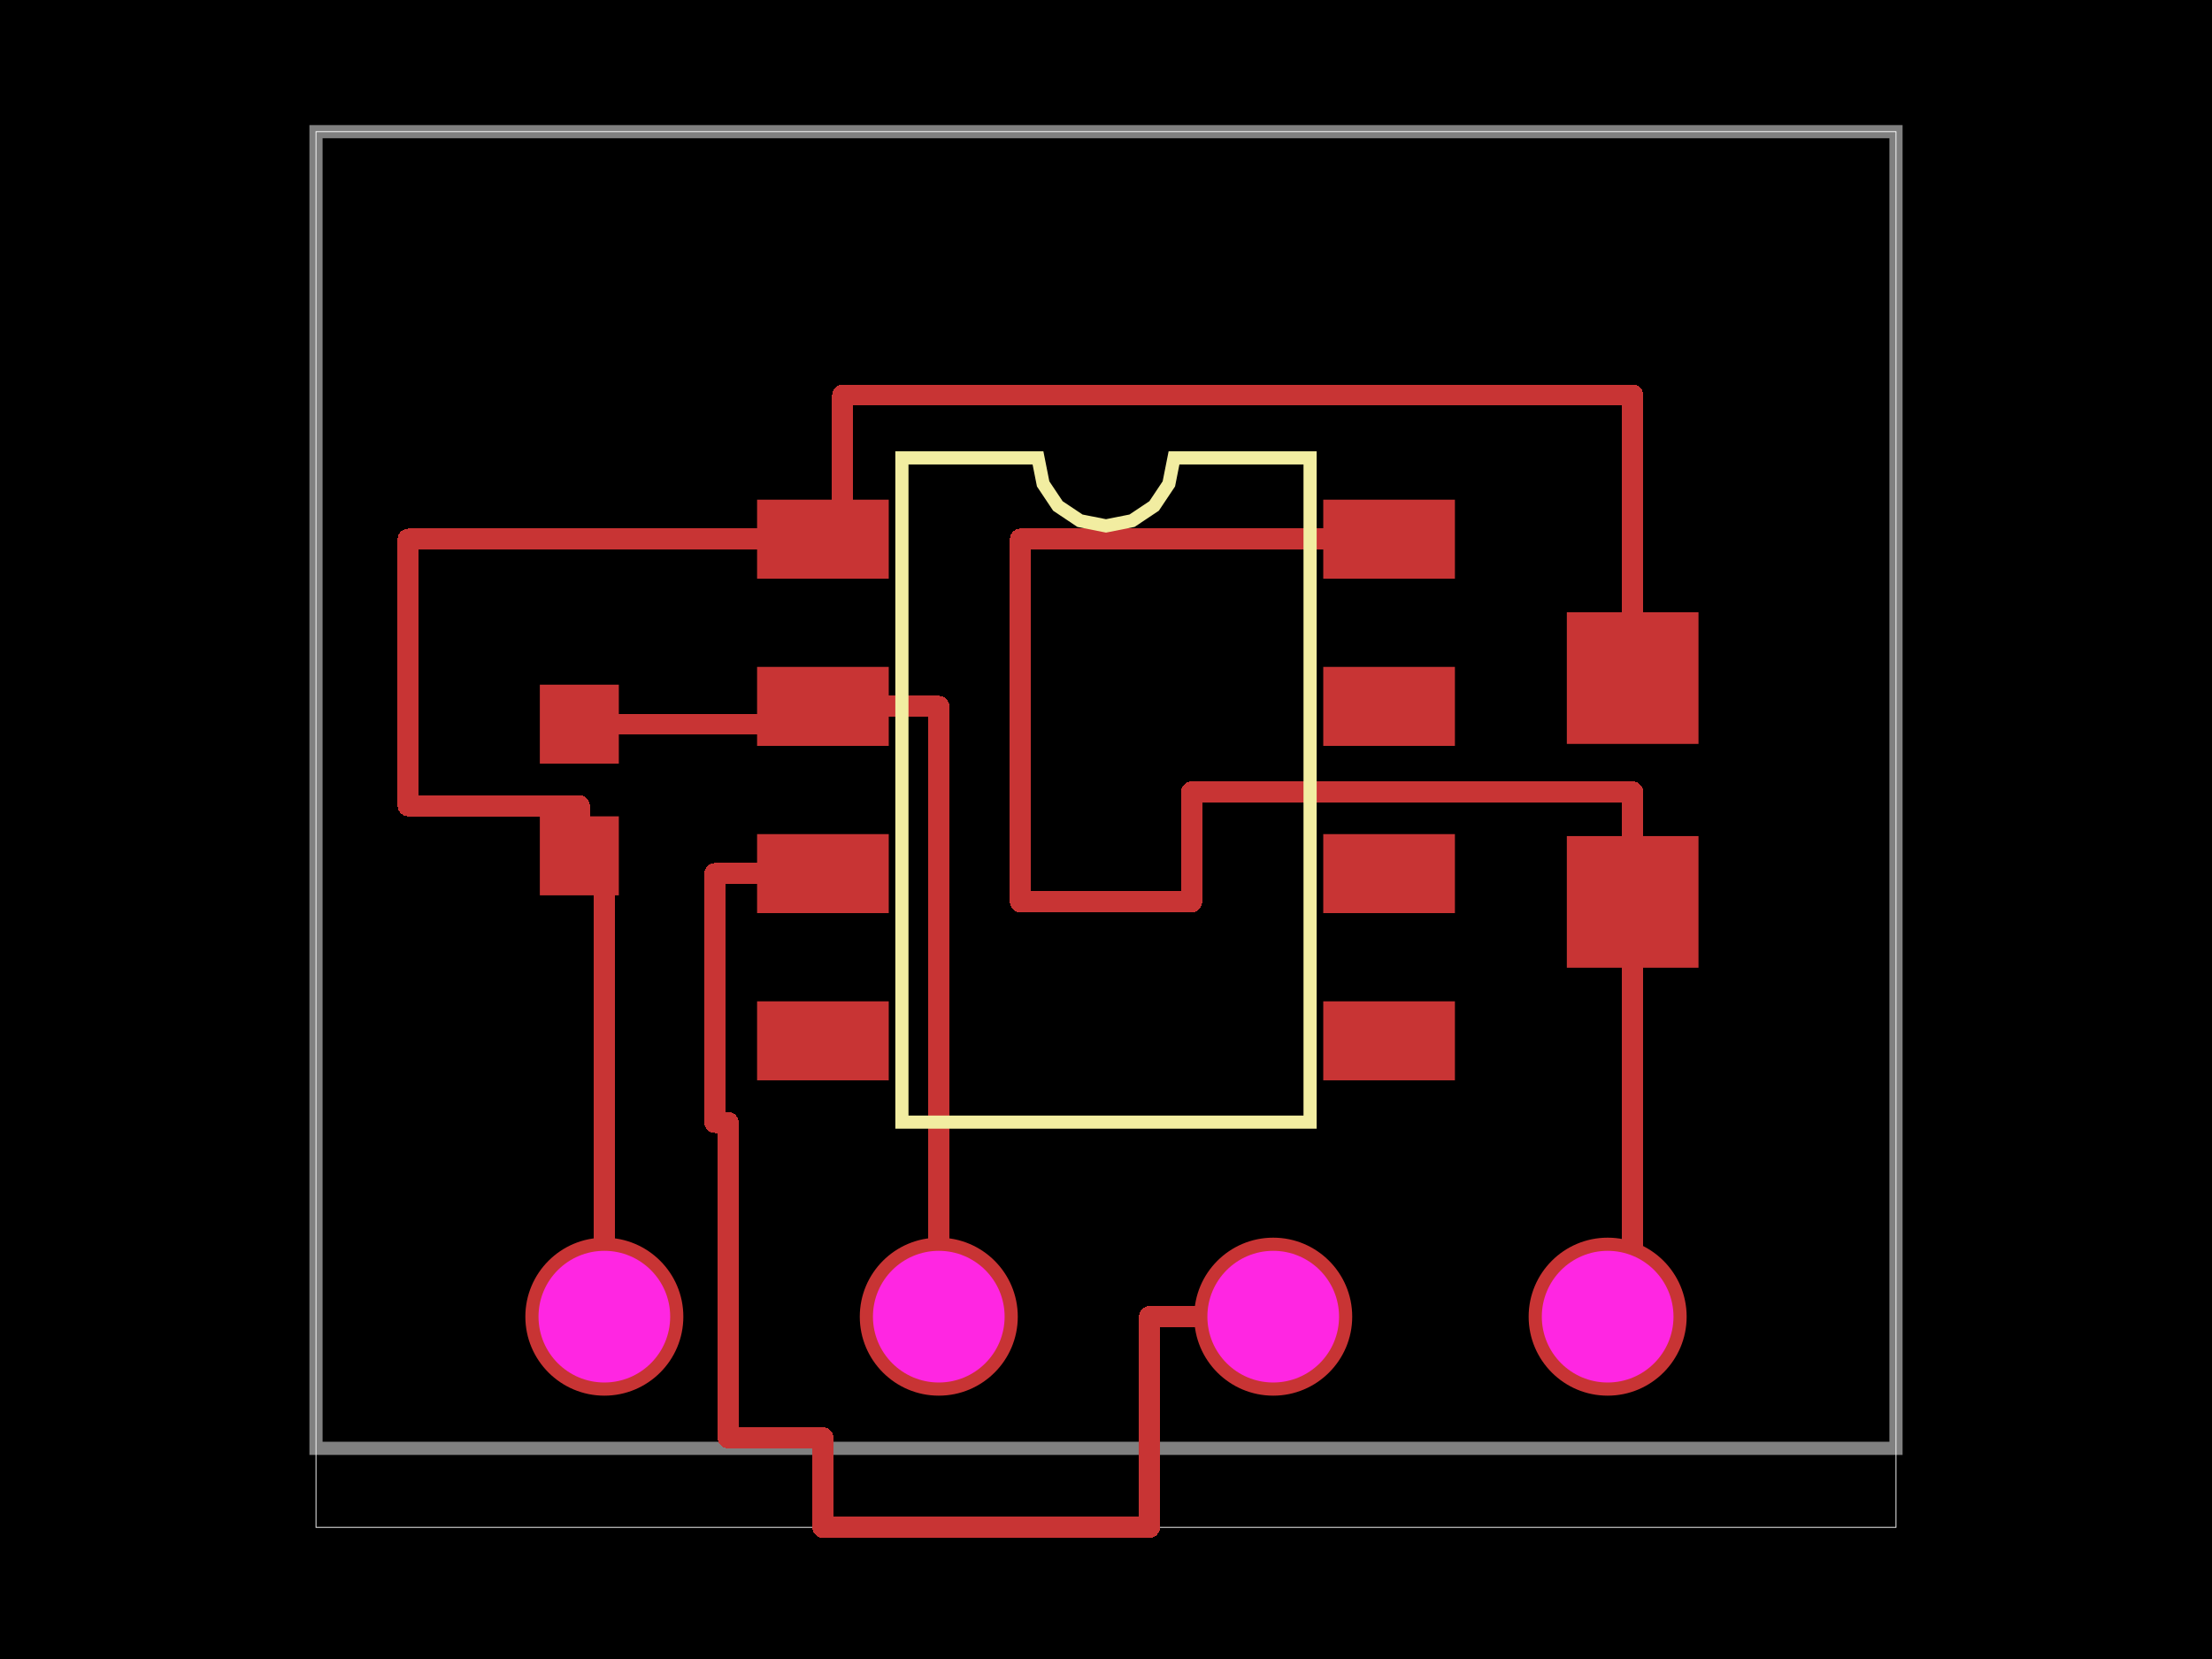
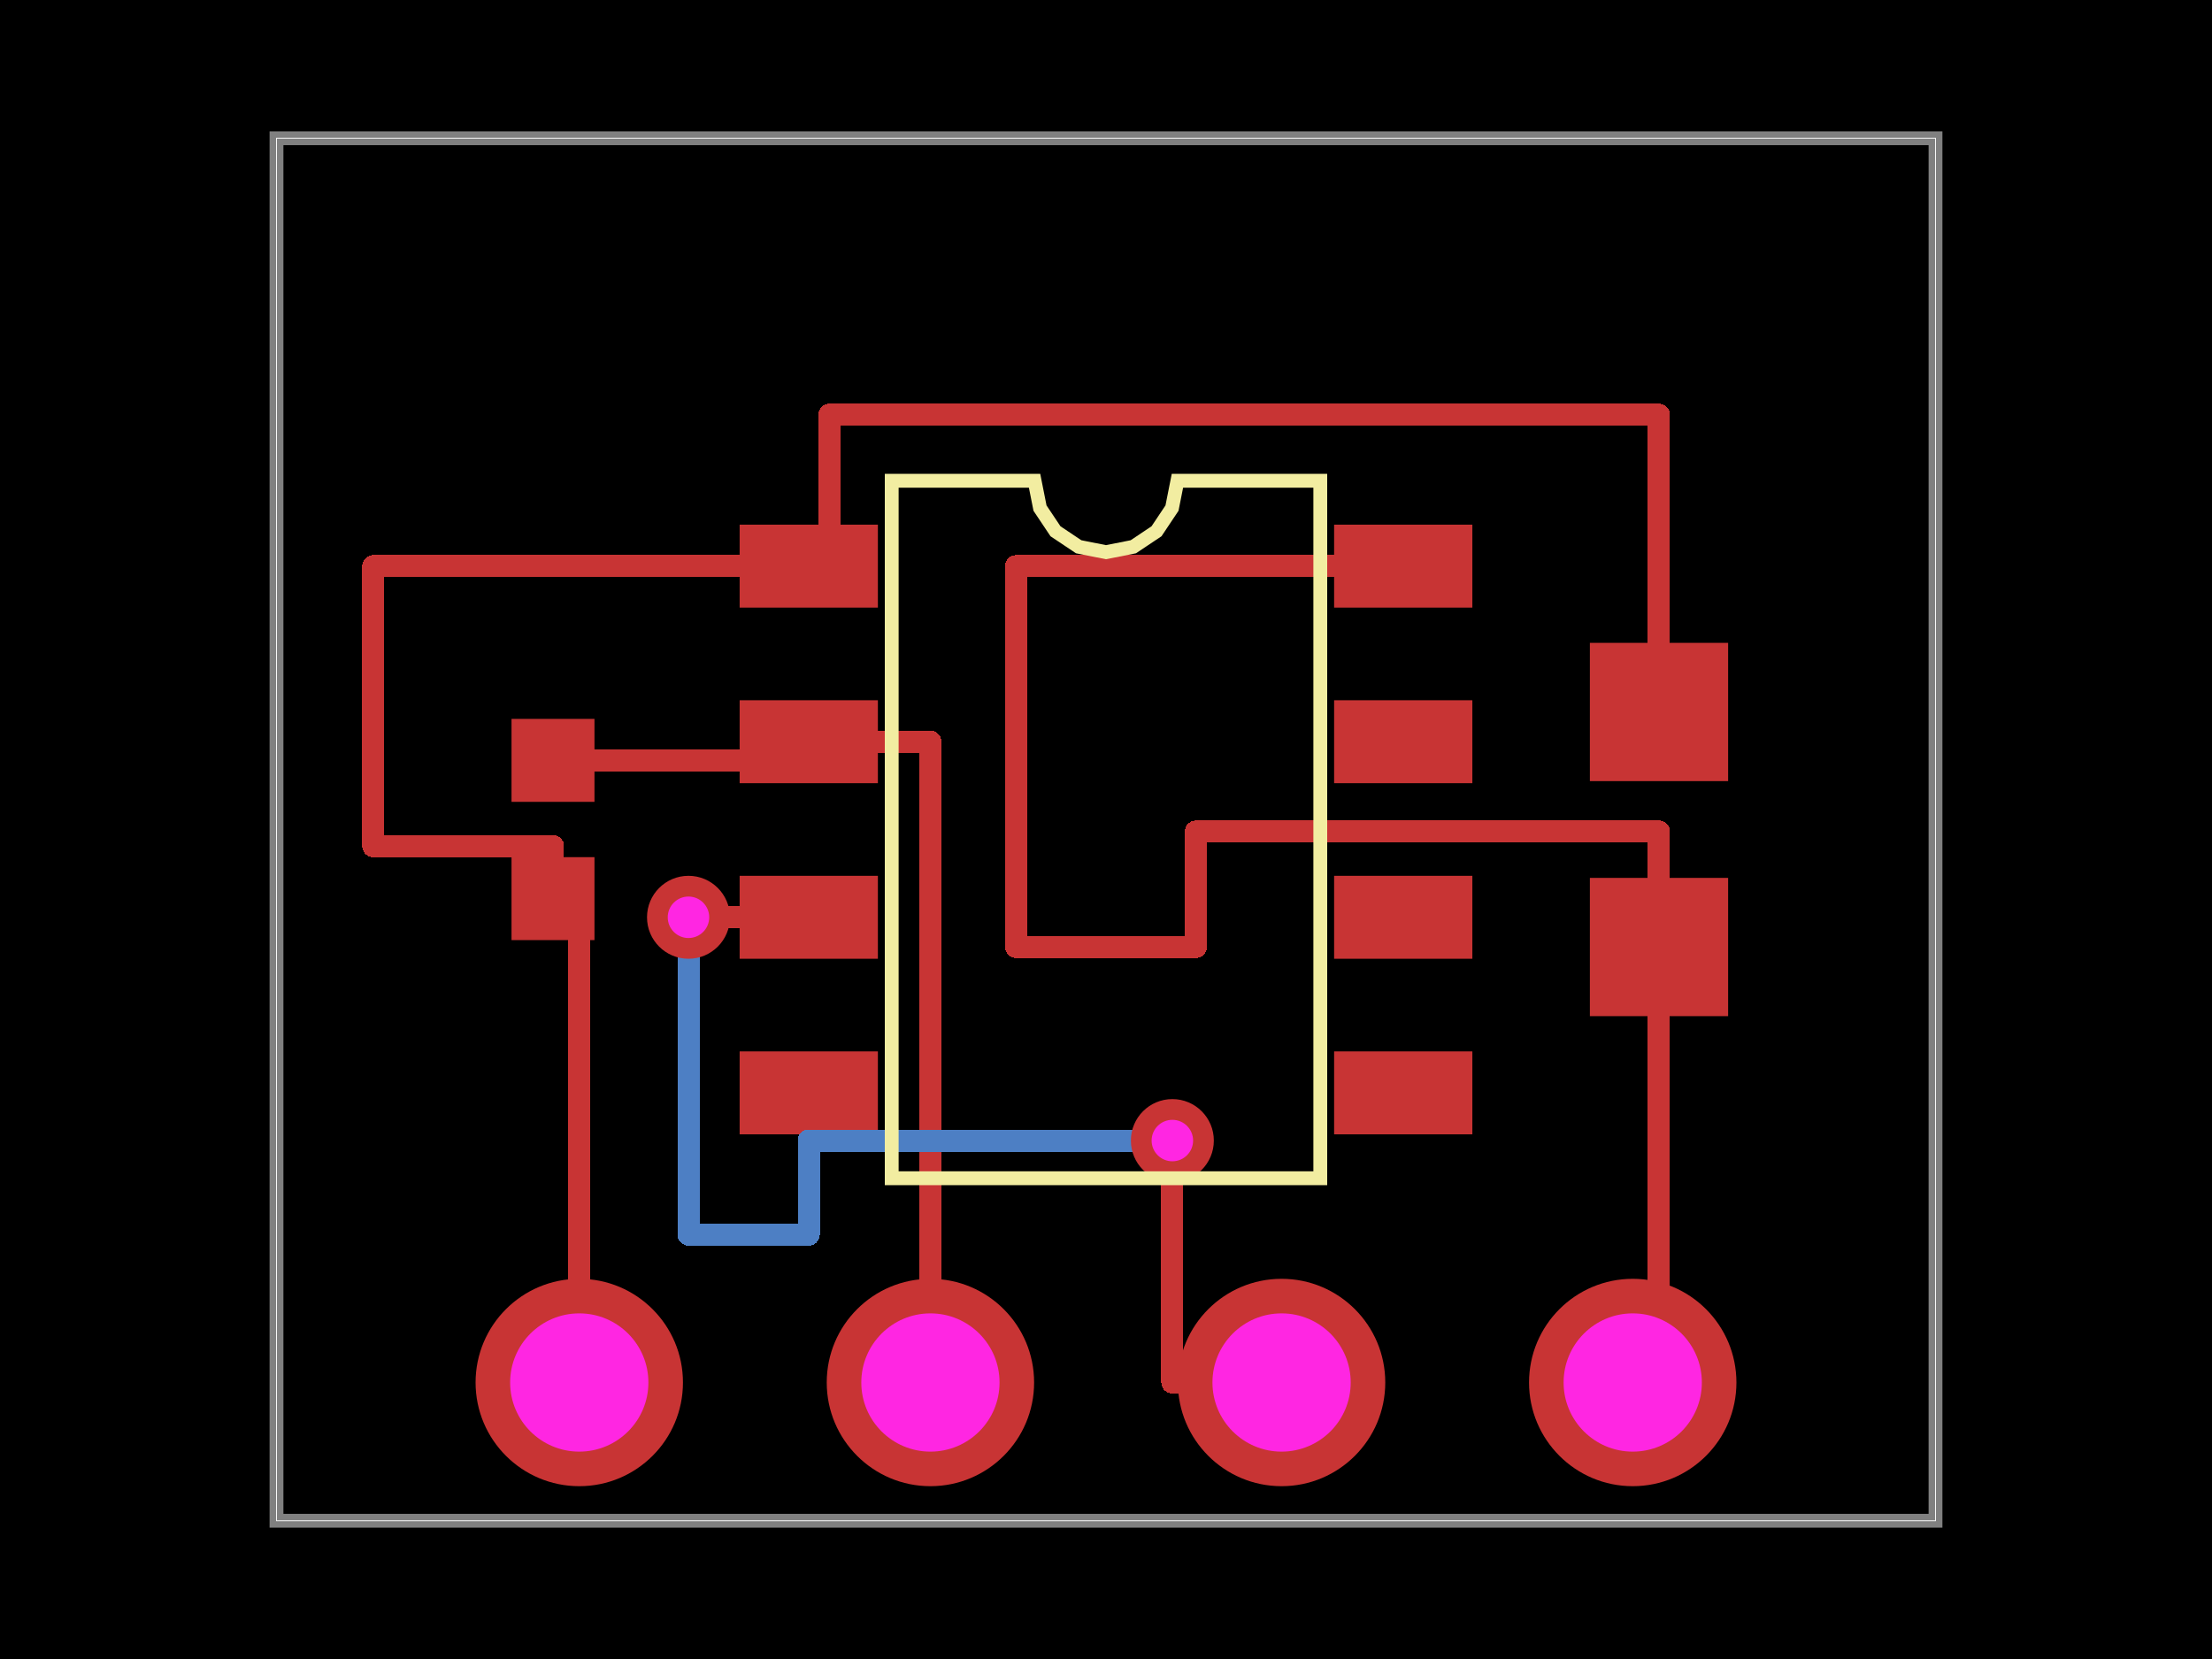
<svg xmlns="http://www.w3.org/2000/svg" width="800" height="600">
  <style>
              .boundary { fill: #000; }
              .pcb-board { fill: none; }
              .pcb-trace { fill: none; }
              .pcb-hole-outer { fill: rgb(200, 52, 52); }
              .pcb-hole-inner { fill: rgb(255, 38, 226); }
              .pcb-pad { }
              .pcb-boundary { fill: none; stroke: #fff; stroke-width: 0.3; }
              .pcb-silkscreen { fill: none; }
              .pcb-silkscreen-top { stroke: #f2eda1; }
              .pcb-silkscreen-bottom { stroke: #f2eda1; }
              .pcb-silkscreen-text { fill: #f2eda1; }
            </style>
  <rect class="boundary" x="0" y="0" width="800" height="600" />
-   <rect class="pcb-boundary" x="114.286" y="47.619" width="571.429" height="504.762" />
-   <path class="pcb-board" d="M 114.286 523.81 L 685.714 523.81 L 685.714 47.619 L 114.286 47.619 Z" stroke="rgba(255, 255, 255, 0.5)" stroke-width="4.762" />
-   <g transform="translate(400, 285.7143) rotate(0) scale(1, -1)">
-     <rect class="pcb-component" x="-126.19" y="-105" width="252.381" height="210" />
-     <rect class="pcb-component-outline" x="-126.19" y="-105" width="252.381" height="210" />
+   <rect class="pcb-boundary" x="100" y="50" width="600" height="500" />
+   <path class="pcb-board" d="M 100 550 L 700 550 L 700 50 L 100 50 Z" stroke="rgba(255, 255, 255, 0.5)" stroke-width="5" />
+   <g transform="translate(400, 300) rotate(0) scale(1, -1)">
+     <rect class="pcb-component" x="-132.5" y="-110.25" width="265" height="220.5" />
+     <rect class="pcb-component-outline" x="-132.5" y="-110.25" width="265" height="220.5" />
  </g>
-   <g transform="translate(209.5238, 285.7143) rotate(90) scale(1, -1)">
-     <rect class="pcb-component" x="-14.286" y="-38.095" width="28.571" height="76.19" />
-     <rect class="pcb-component-outline" x="-14.286" y="-38.095" width="28.571" height="76.19" />
+   <g transform="translate(200, 300) rotate(90) scale(1, -1)">
+     <rect class="pcb-component" x="-15" y="-40" width="30" height="80" />
+     <rect class="pcb-component-outline" x="-15" y="-40" width="30" height="80" />
  </g>
-   <g transform="translate(590.4762, 285.7143) rotate(90) scale(1, -1)">
-     <rect class="pcb-component" x="-23.81" y="-64.286" width="47.619" height="128.571" />
-     <rect class="pcb-component-outline" x="-23.81" y="-64.286" width="47.619" height="128.571" />
+   <g transform="translate(600, 300) rotate(90) scale(1, -1)">
+     <rect class="pcb-component" x="-25" y="-67.5" width="50" height="135" />
+     <rect class="pcb-component-outline" x="-25" y="-67.5" width="50" height="135" />
  </g>
-   <g transform="translate(400, 476.1905) rotate(0) scale(1, -1)">
-     <rect class="pcb-component" x="-210" y="-28.571" width="420" height="57.143" />
-     <rect class="pcb-component-outline" x="-210" y="-28.571" width="420" height="57.143" />
+   <g transform="translate(400, 500) rotate(0) scale(1, -1)">
+     <rect class="pcb-component" x="-228" y="-37.5" width="456" height="75" />
+     <rect class="pcb-component-outline" x="-228" y="-37.5" width="456" height="75" />
  </g>
-   <rect class="pcb-pad" fill="rgb(200, 52, 52)" x="273.81" y="180.714" width="47.619" height="28.571" />
-   <rect class="pcb-pad" fill="rgb(200, 52, 52)" x="273.81" y="241.19" width="47.619" height="28.571" />
-   <rect class="pcb-pad" fill="rgb(200, 52, 52)" x="273.81" y="301.667" width="47.619" height="28.571" />
-   <rect class="pcb-pad" fill="rgb(200, 52, 52)" x="273.81" y="362.143" width="47.619" height="28.571" />
-   <rect class="pcb-pad" fill="rgb(200, 52, 52)" x="478.571" y="362.143" width="47.619" height="28.571" />
-   <rect class="pcb-pad" fill="rgb(200, 52, 52)" x="478.571" y="301.667" width="47.619" height="28.571" />
-   <rect class="pcb-pad" fill="rgb(200, 52, 52)" x="478.571" y="241.19" width="47.619" height="28.571" />
-   <rect class="pcb-pad" fill="rgb(200, 52, 52)" x="478.571" y="180.714" width="47.619" height="28.571" />
-   <rect class="pcb-pad" fill="rgb(200, 52, 52)" x="195.238" y="247.619" width="28.571" height="28.571" />
-   <rect class="pcb-pad" fill="rgb(200, 52, 52)" x="195.238" y="295.238" width="28.571" height="28.571" />
-   <rect class="pcb-pad" fill="rgb(200, 52, 52)" x="566.667" y="221.429" width="47.619" height="47.619" />
-   <rect class="pcb-pad" fill="rgb(200, 52, 52)" x="566.667" y="302.381" width="47.619" height="47.619" />
-   <path class="pcb-trace" stroke="rgb(200, 52, 52)" d="M 209.524 261.905 L 297.619 261.905" stroke-width="7.619" stroke-linecap="round" stroke-linejoin="round" shape-rendering="crispEdges" />
-   <path class="pcb-trace" stroke="rgb(200, 52, 52)" d="M 209.524 309.524 L 209.524 291.429" stroke-width="7.619" stroke-linecap="round" stroke-linejoin="round" shape-rendering="crispEdges" />
-   <path class="pcb-trace" stroke="rgb(200, 52, 52)" d="M 209.524 291.429 L 147.619 291.429" stroke-width="7.619" stroke-linecap="round" stroke-linejoin="round" shape-rendering="crispEdges" />
-   <path class="pcb-trace" stroke="rgb(200, 52, 52)" d="M 147.619 291.429 L 147.619 195" stroke-width="7.619" stroke-linecap="round" stroke-linejoin="round" shape-rendering="crispEdges" />
-   <path class="pcb-trace" stroke="rgb(200, 52, 52)" d="M 147.619 195 L 297.619 195" stroke-width="7.619" stroke-linecap="round" stroke-linejoin="round" shape-rendering="crispEdges" />
-   <path class="pcb-trace" stroke="rgb(200, 52, 52)" d="M 590.476 245.238 L 590.476 142.857" stroke-width="7.619" stroke-linecap="round" stroke-linejoin="round" shape-rendering="crispEdges" />
-   <path class="pcb-trace" stroke="rgb(200, 52, 52)" d="M 590.476 142.857 L 304.762 142.857" stroke-width="7.619" stroke-linecap="round" stroke-linejoin="round" shape-rendering="crispEdges" />
-   <path class="pcb-trace" stroke="rgb(200, 52, 52)" d="M 304.762 142.857 L 304.762 142.857" stroke-width="7.619" stroke-linecap="round" stroke-linejoin="round" shape-rendering="crispEdges" />
-   <path class="pcb-trace" stroke="rgb(200, 52, 52)" d="M 304.762 142.857 L 304.762 195" stroke-width="7.619" stroke-linecap="round" stroke-linejoin="round" shape-rendering="crispEdges" />
-   <path class="pcb-trace" stroke="rgb(200, 52, 52)" d="M 590.476 326.19 L 590.476 476.19" stroke-width="7.619" stroke-linecap="round" stroke-linejoin="round" shape-rendering="crispEdges" />
-   <path class="pcb-trace" stroke="rgb(200, 52, 52)" d="M 502.381 195 L 369.048 195" stroke-width="7.619" stroke-linecap="round" stroke-linejoin="round" shape-rendering="crispEdges" />
-   <path class="pcb-trace" stroke="rgb(200, 52, 52)" d="M 369.048 195 L 369.048 326.19" stroke-width="7.619" stroke-linecap="round" stroke-linejoin="round" shape-rendering="crispEdges" />
-   <path class="pcb-trace" stroke="rgb(200, 52, 52)" d="M 369.048 326.19 L 430.952 326.19" stroke-width="7.619" stroke-linecap="round" stroke-linejoin="round" shape-rendering="crispEdges" />
-   <path class="pcb-trace" stroke="rgb(200, 52, 52)" d="M 430.952 326.19 L 430.952 286.429" stroke-width="7.619" stroke-linecap="round" stroke-linejoin="round" shape-rendering="crispEdges" />
-   <path class="pcb-trace" stroke="rgb(200, 52, 52)" d="M 430.952 286.429 L 590.476 286.429" stroke-width="7.619" stroke-linecap="round" stroke-linejoin="round" shape-rendering="crispEdges" />
-   <path class="pcb-trace" stroke="rgb(200, 52, 52)" d="M 590.476 286.429 L 590.476 326.19" stroke-width="7.619" stroke-linecap="round" stroke-linejoin="round" shape-rendering="crispEdges" />
-   <path class="pcb-trace" stroke="rgb(200, 52, 52)" d="M 218.571 476.19 L 218.571 309.524" stroke-width="7.619" stroke-linecap="round" stroke-linejoin="round" shape-rendering="crispEdges" />
-   <path class="pcb-trace" stroke="rgb(200, 52, 52)" d="M 339.524 476.19 L 339.524 255.476" stroke-width="7.619" stroke-linecap="round" stroke-linejoin="round" shape-rendering="crispEdges" />
-   <path class="pcb-trace" stroke="rgb(200, 52, 52)" d="M 339.524 255.476 L 297.619 255.476" stroke-width="7.619" stroke-linecap="round" stroke-linejoin="round" shape-rendering="crispEdges" />
-   <path class="pcb-trace" stroke="rgb(200, 52, 52)" d="M 460.476 476.19 L 415.714 476.19" stroke-width="7.619" stroke-linecap="round" stroke-linejoin="round" shape-rendering="crispEdges" />
-   <path class="pcb-trace" stroke="rgb(200, 52, 52)" d="M 415.714 476.19 L 415.714 552.381" stroke-width="7.619" stroke-linecap="round" stroke-linejoin="round" shape-rendering="crispEdges" />
-   <path class="pcb-trace" stroke="rgb(200, 52, 52)" d="M 415.714 552.381 L 297.619 552.381" stroke-width="7.619" stroke-linecap="round" stroke-linejoin="round" shape-rendering="crispEdges" />
-   <path class="pcb-trace" stroke="rgb(200, 52, 52)" d="M 297.619 552.381 L 297.619 520" stroke-width="7.619" stroke-linecap="round" stroke-linejoin="round" shape-rendering="crispEdges" />
-   <path class="pcb-trace" stroke="rgb(200, 52, 52)" d="M 297.619 520 L 263.333 520" stroke-width="7.619" stroke-linecap="round" stroke-linejoin="round" shape-rendering="crispEdges" />
-   <path class="pcb-trace" stroke="rgb(200, 52, 52)" d="M 263.333 520 L 263.333 405.952" stroke-width="7.619" stroke-linecap="round" stroke-linejoin="round" shape-rendering="crispEdges" />
-   <path class="pcb-trace" stroke="rgb(200, 52, 52)" d="M 263.333 405.952 L 258.571 405.952" stroke-width="7.619" stroke-linecap="round" stroke-linejoin="round" shape-rendering="crispEdges" />
-   <path class="pcb-trace" stroke="rgb(200, 52, 52)" d="M 258.571 405.952 L 258.571 315.952" stroke-width="7.619" stroke-linecap="round" stroke-linejoin="round" shape-rendering="crispEdges" />
-   <path class="pcb-trace" stroke="rgb(200, 52, 52)" d="M 258.571 315.952 L 297.619 315.952" stroke-width="7.619" stroke-linecap="round" stroke-linejoin="round" shape-rendering="crispEdges" />
-   <path class="pcb-silkscreen pcb-silkscreen-top" d="M 326.19 405.833 L 326.19 165.595 L 375.397 165.595 L 377.27 175.01 L 382.603 182.992 L 390.585 188.326 L 400 190.198 L 409.415 188.326 L 417.397 182.992 L 422.73 175.01 L 424.603 165.595 L 473.81 165.595 L 473.81 405.833 L 326.19 405.833 Z" stroke-width="4.762" data-pcb-component-id="pcb_component_0" data-pcb-silkscreen-path-id="pcb_silkscreen_path_0" />
+   <rect class="pcb-pad" fill="rgb(200, 52, 52)" x="267.5" y="189.75" width="50" height="30" />
+   <rect class="pcb-pad" fill="rgb(200, 52, 52)" x="267.5" y="253.25" width="50" height="30" />
+   <rect class="pcb-pad" fill="rgb(200, 52, 52)" x="267.5" y="316.75" width="50" height="30" />
+   <rect class="pcb-pad" fill="rgb(200, 52, 52)" x="267.5" y="380.25" width="50" height="30" />
+   <rect class="pcb-pad" fill="rgb(200, 52, 52)" x="482.5" y="380.25" width="50" height="30" />
+   <rect class="pcb-pad" fill="rgb(200, 52, 52)" x="482.5" y="316.75" width="50" height="30" />
+   <rect class="pcb-pad" fill="rgb(200, 52, 52)" x="482.5" y="253.25" width="50" height="30" />
+   <rect class="pcb-pad" fill="rgb(200, 52, 52)" x="482.5" y="189.75" width="50" height="30" />
+   <rect class="pcb-pad" fill="rgb(200, 52, 52)" x="185" y="260" width="30" height="30" />
+   <rect class="pcb-pad" fill="rgb(200, 52, 52)" x="185" y="310" width="30" height="30" />
+   <rect class="pcb-pad" fill="rgb(200, 52, 52)" x="575" y="232.5" width="50" height="50" />
+   <rect class="pcb-pad" fill="rgb(200, 52, 52)" x="575" y="317.5" width="50" height="50" />
+   <path class="pcb-trace" stroke="rgb(200, 52, 52)" d="M 200 275 L 292.5 275" stroke-width="8" stroke-linecap="round" stroke-linejoin="round" shape-rendering="crispEdges" />
+   <path class="pcb-trace" stroke="rgb(200, 52, 52)" d="M 200 325 L 200 306" stroke-width="8" stroke-linecap="round" stroke-linejoin="round" shape-rendering="crispEdges" />
+   <path class="pcb-trace" stroke="rgb(200, 52, 52)" d="M 200 306 L 135 306" stroke-width="8" stroke-linecap="round" stroke-linejoin="round" shape-rendering="crispEdges" />
+   <path class="pcb-trace" stroke="rgb(200, 52, 52)" d="M 135 306 L 135 204.75" stroke-width="8" stroke-linecap="round" stroke-linejoin="round" shape-rendering="crispEdges" />
+   <path class="pcb-trace" stroke="rgb(200, 52, 52)" d="M 135 204.75 L 292.5 204.75" stroke-width="8" stroke-linecap="round" stroke-linejoin="round" shape-rendering="crispEdges" />
+   <path class="pcb-trace" stroke="rgb(200, 52, 52)" d="M 600 257.5 L 600 150" stroke-width="8" stroke-linecap="round" stroke-linejoin="round" shape-rendering="crispEdges" />
+   <path class="pcb-trace" stroke="rgb(200, 52, 52)" d="M 600 150 L 300 150" stroke-width="8" stroke-linecap="round" stroke-linejoin="round" shape-rendering="crispEdges" />
+   <path class="pcb-trace" stroke="rgb(200, 52, 52)" d="M 300 150 L 300 150" stroke-width="8" stroke-linecap="round" stroke-linejoin="round" shape-rendering="crispEdges" />
+   <path class="pcb-trace" stroke="rgb(200, 52, 52)" d="M 300 150 L 300 204.75" stroke-width="8" stroke-linecap="round" stroke-linejoin="round" shape-rendering="crispEdges" />
+   <path class="pcb-trace" stroke="rgb(200, 52, 52)" d="M 600 342.5 L 600 500" stroke-width="8" stroke-linecap="round" stroke-linejoin="round" shape-rendering="crispEdges" />
+   <path class="pcb-trace" stroke="rgb(200, 52, 52)" d="M 507.5 204.75 L 367.5 204.75" stroke-width="8" stroke-linecap="round" stroke-linejoin="round" shape-rendering="crispEdges" />
+   <path class="pcb-trace" stroke="rgb(200, 52, 52)" d="M 367.5 204.75 L 367.5 342.5" stroke-width="8" stroke-linecap="round" stroke-linejoin="round" shape-rendering="crispEdges" />
+   <path class="pcb-trace" stroke="rgb(200, 52, 52)" d="M 367.5 342.5 L 432.5 342.5" stroke-width="8" stroke-linecap="round" stroke-linejoin="round" shape-rendering="crispEdges" />
+   <path class="pcb-trace" stroke="rgb(200, 52, 52)" d="M 432.5 342.5 L 432.5 300.75" stroke-width="8" stroke-linecap="round" stroke-linejoin="round" shape-rendering="crispEdges" />
+   <path class="pcb-trace" stroke="rgb(200, 52, 52)" d="M 432.5 300.75 L 600 300.75" stroke-width="8" stroke-linecap="round" stroke-linejoin="round" shape-rendering="crispEdges" />
+   <path class="pcb-trace" stroke="rgb(200, 52, 52)" d="M 600 300.75 L 600 342.5" stroke-width="8" stroke-linecap="round" stroke-linejoin="round" shape-rendering="crispEdges" />
+   <path class="pcb-trace" stroke="rgb(200, 52, 52)" d="M 209.5 500 L 209.5 325" stroke-width="8" stroke-linecap="round" stroke-linejoin="round" shape-rendering="crispEdges" />
+   <path class="pcb-trace" stroke="rgb(200, 52, 52)" d="M 336.5 500 L 336.5 268.25" stroke-width="8" stroke-linecap="round" stroke-linejoin="round" shape-rendering="crispEdges" />
+   <path class="pcb-trace" stroke="rgb(200, 52, 52)" d="M 336.5 268.25 L 292.5 268.25" stroke-width="8" stroke-linecap="round" stroke-linejoin="round" shape-rendering="crispEdges" />
+   <path class="pcb-trace" stroke="rgb(200, 52, 52)" d="M 463.5 500 L 424 500" stroke-width="8" stroke-linecap="round" stroke-linejoin="round" shape-rendering="crispEdges" />
+   <path class="pcb-trace" stroke="rgb(200, 52, 52)" d="M 424 500 L 424 412.5" stroke-width="8" stroke-linecap="round" stroke-linejoin="round" shape-rendering="crispEdges" />
+   <path class="pcb-trace" stroke="rgb(200, 52, 52)" d="M 424 412.5 L 424 412.5" stroke-width="8" stroke-linecap="round" stroke-linejoin="round" shape-rendering="crispEdges" />
+   <path class="pcb-trace" stroke="rgb(77, 127, 196)" d="M 424 412.5 L 424 412.5" stroke-width="8" stroke-linecap="round" stroke-linejoin="round" shape-rendering="crispEdges" />
+   <path class="pcb-trace" stroke="rgb(77, 127, 196)" d="M 424 412.5 L 292.5 412.5" stroke-width="8" stroke-linecap="round" stroke-linejoin="round" shape-rendering="crispEdges" />
+   <path class="pcb-trace" stroke="rgb(77, 127, 196)" d="M 292.5 412.5 L 292.5 446.5" stroke-width="8" stroke-linecap="round" stroke-linejoin="round" shape-rendering="crispEdges" />
+   <path class="pcb-trace" stroke="rgb(77, 127, 196)" d="M 292.5 446.5 L 249 446.5" stroke-width="8" stroke-linecap="round" stroke-linejoin="round" shape-rendering="crispEdges" />
+   <path class="pcb-trace" stroke="rgb(77, 127, 196)" d="M 249 446.5 L 249 331.75" stroke-width="8" stroke-linecap="round" stroke-linejoin="round" shape-rendering="crispEdges" />
+   <path class="pcb-trace" stroke="rgb(77, 127, 196)" d="M 249 331.75 L 249 331.75" stroke-width="8" stroke-linecap="round" stroke-linejoin="round" shape-rendering="crispEdges" />
+   <path class="pcb-trace" stroke="rgb(200, 52, 52)" d="M 249 331.75 L 249 331.75" stroke-width="8" stroke-linecap="round" stroke-linejoin="round" shape-rendering="crispEdges" />
+   <path class="pcb-trace" stroke="rgb(200, 52, 52)" d="M 249 331.75 L 292.5 331.75" stroke-width="8" stroke-linecap="round" stroke-linejoin="round" shape-rendering="crispEdges" />
  <g>
-     <circle class="pcb-hole-outer" cx="218.571" cy="476.19" r="28.571" />
-     <circle class="pcb-hole-inner" cx="218.571" cy="476.19" r="23.81" />
+     <circle class="pcb-hole-outer" cx="424" cy="412.5" r="15" />
+     <circle class="pcb-hole-inner" cx="424" cy="412.5" r="7.5" />
  </g>
  <g>
-     <circle class="pcb-hole-outer" cx="339.524" cy="476.19" r="28.571" />
-     <circle class="pcb-hole-inner" cx="339.524" cy="476.19" r="23.81" />
+     <circle class="pcb-hole-outer" cx="249" cy="331.75" r="15" />
+     <circle class="pcb-hole-inner" cx="249" cy="331.75" r="7.5" />
+   </g>
+   <path class="pcb-silkscreen pcb-silkscreen-top" d="M 322.5 426.125 L 322.5 173.875 L 374.167 173.875 L 376.133 183.761 L 381.733 192.142 L 390.114 197.742 L 400 199.708 L 409.886 197.742 L 418.267 192.142 L 423.867 183.761 L 425.833 173.875 L 477.5 173.875 L 477.5 426.125 L 322.5 426.125 Z" stroke-width="5" data-pcb-component-id="pcb_component_0" data-pcb-silkscreen-path-id="pcb_silkscreen_path_0" />
+   <g>
+     <circle class="pcb-hole-outer" cx="209.5" cy="500" r="37.5" />
+     <circle class="pcb-hole-inner" cx="209.5" cy="500" r="25" />
  </g>
  <g>
-     <circle class="pcb-hole-outer" cx="460.476" cy="476.19" r="28.571" />
-     <circle class="pcb-hole-inner" cx="460.476" cy="476.19" r="23.81" />
+     <circle class="pcb-hole-outer" cx="336.5" cy="500" r="37.5" />
+     <circle class="pcb-hole-inner" cx="336.5" cy="500" r="25" />
  </g>
  <g>
-     <circle class="pcb-hole-outer" cx="581.429" cy="476.19" r="28.571" />
-     <circle class="pcb-hole-inner" cx="581.429" cy="476.19" r="23.81" />
+     <circle class="pcb-hole-outer" cx="463.5" cy="500" r="37.5" />
+     <circle class="pcb-hole-inner" cx="463.5" cy="500" r="25" />
+   </g>
+   <g>
+     <circle class="pcb-hole-outer" cx="590.5" cy="500" r="37.5" />
+     <circle class="pcb-hole-inner" cx="590.5" cy="500" r="25" />
  </g>
</svg>
